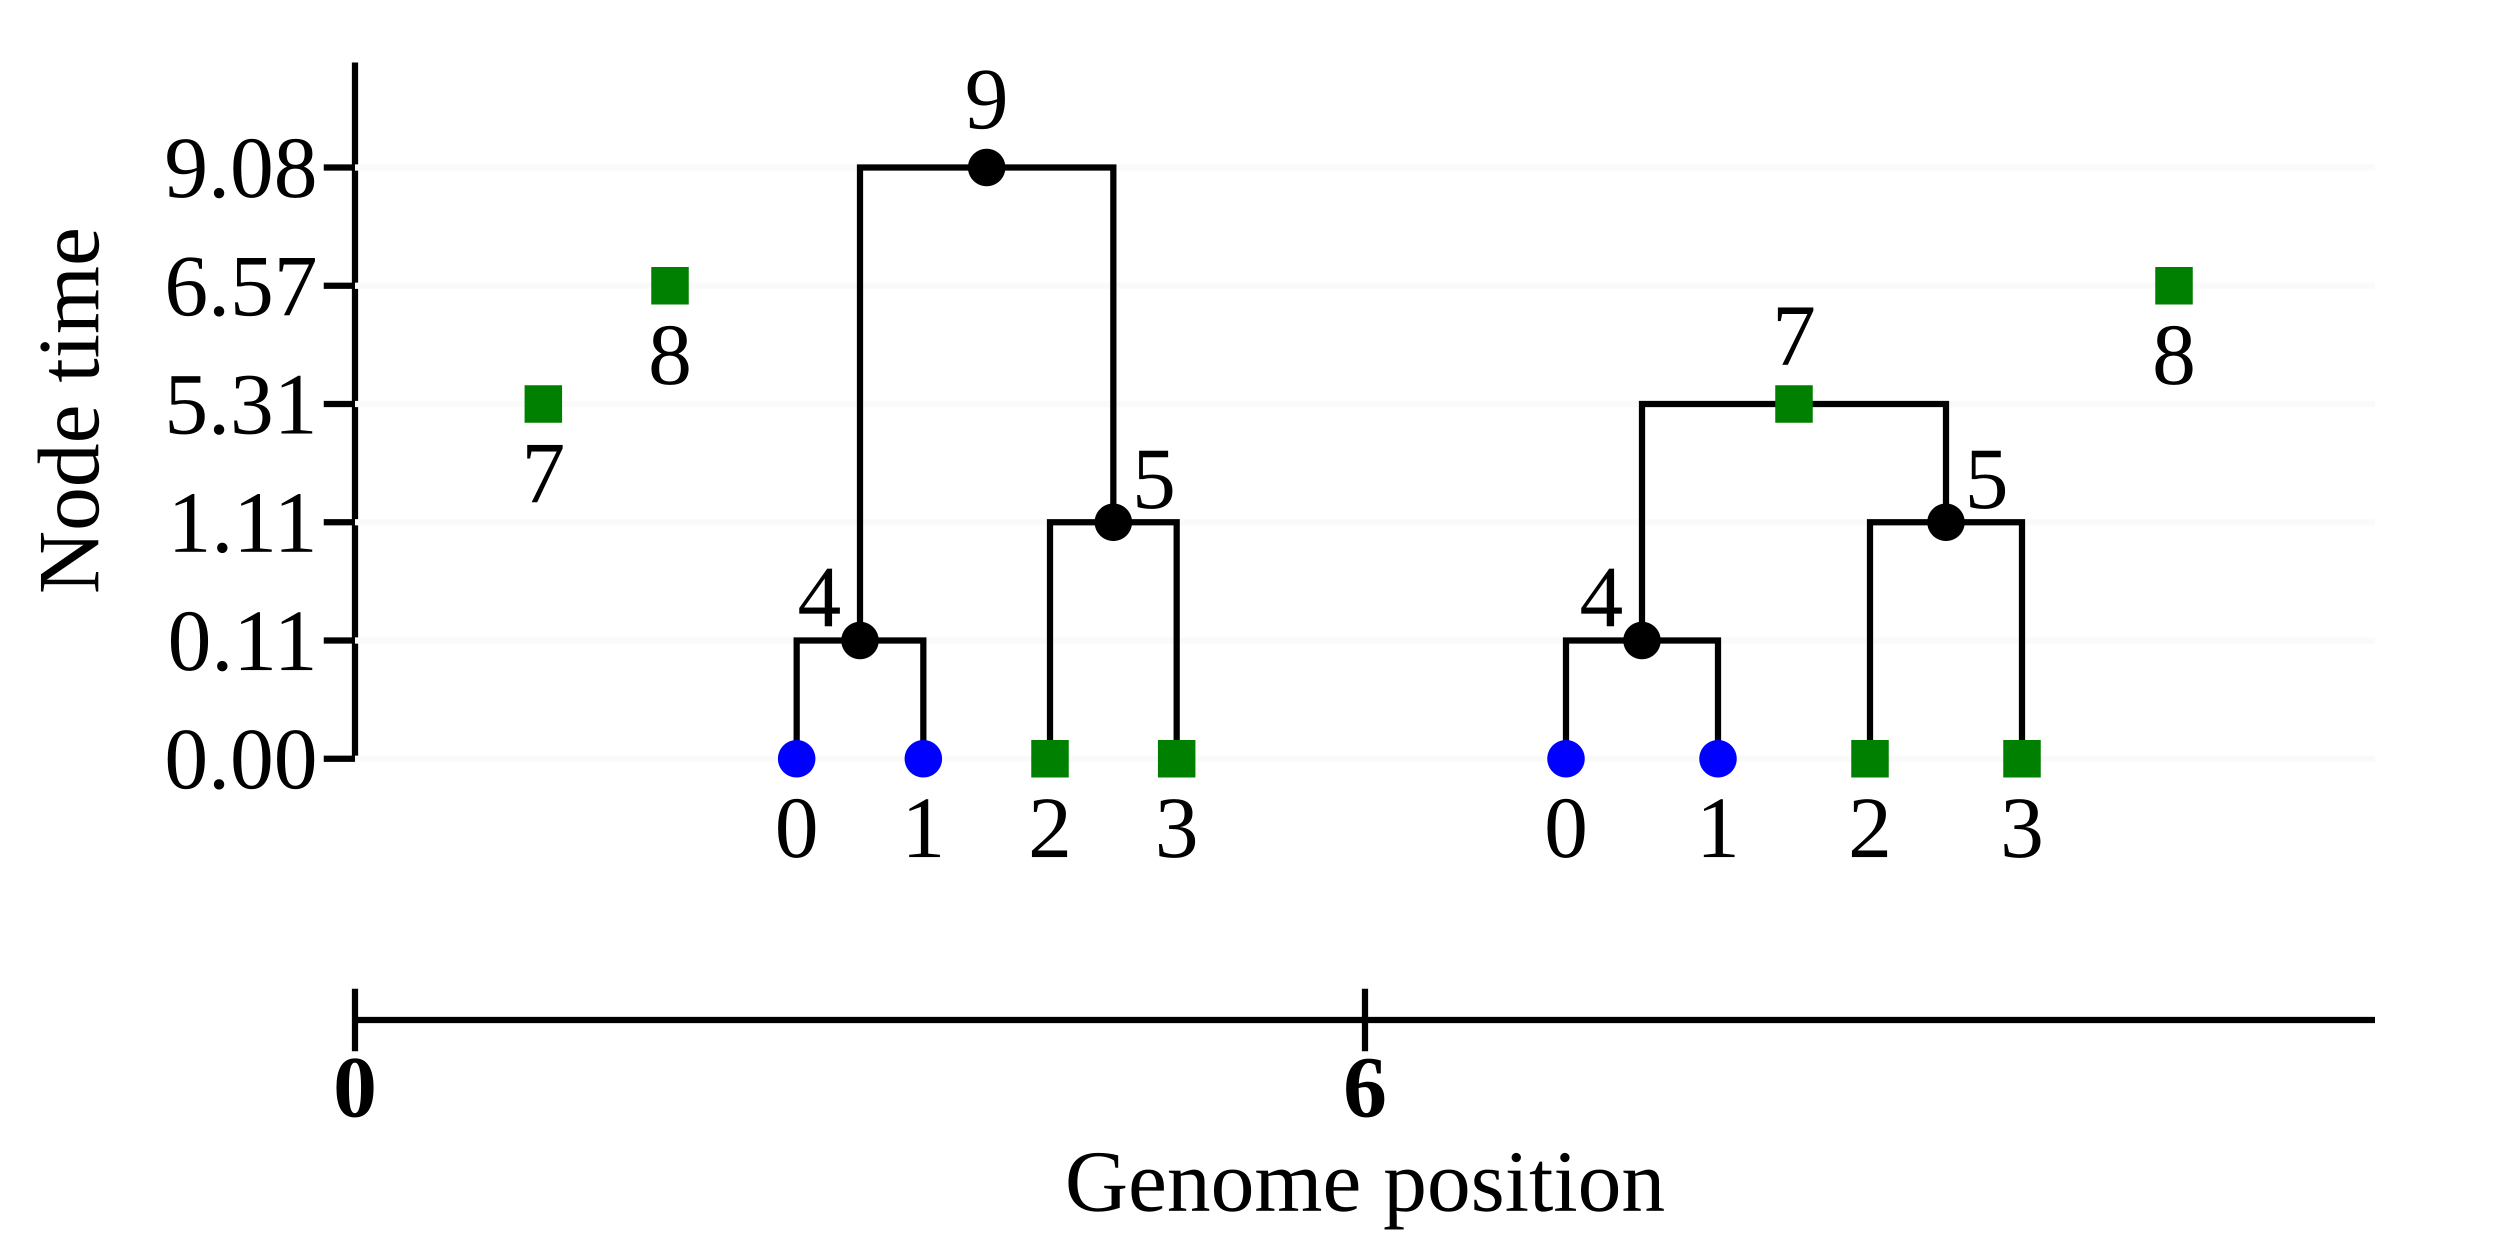
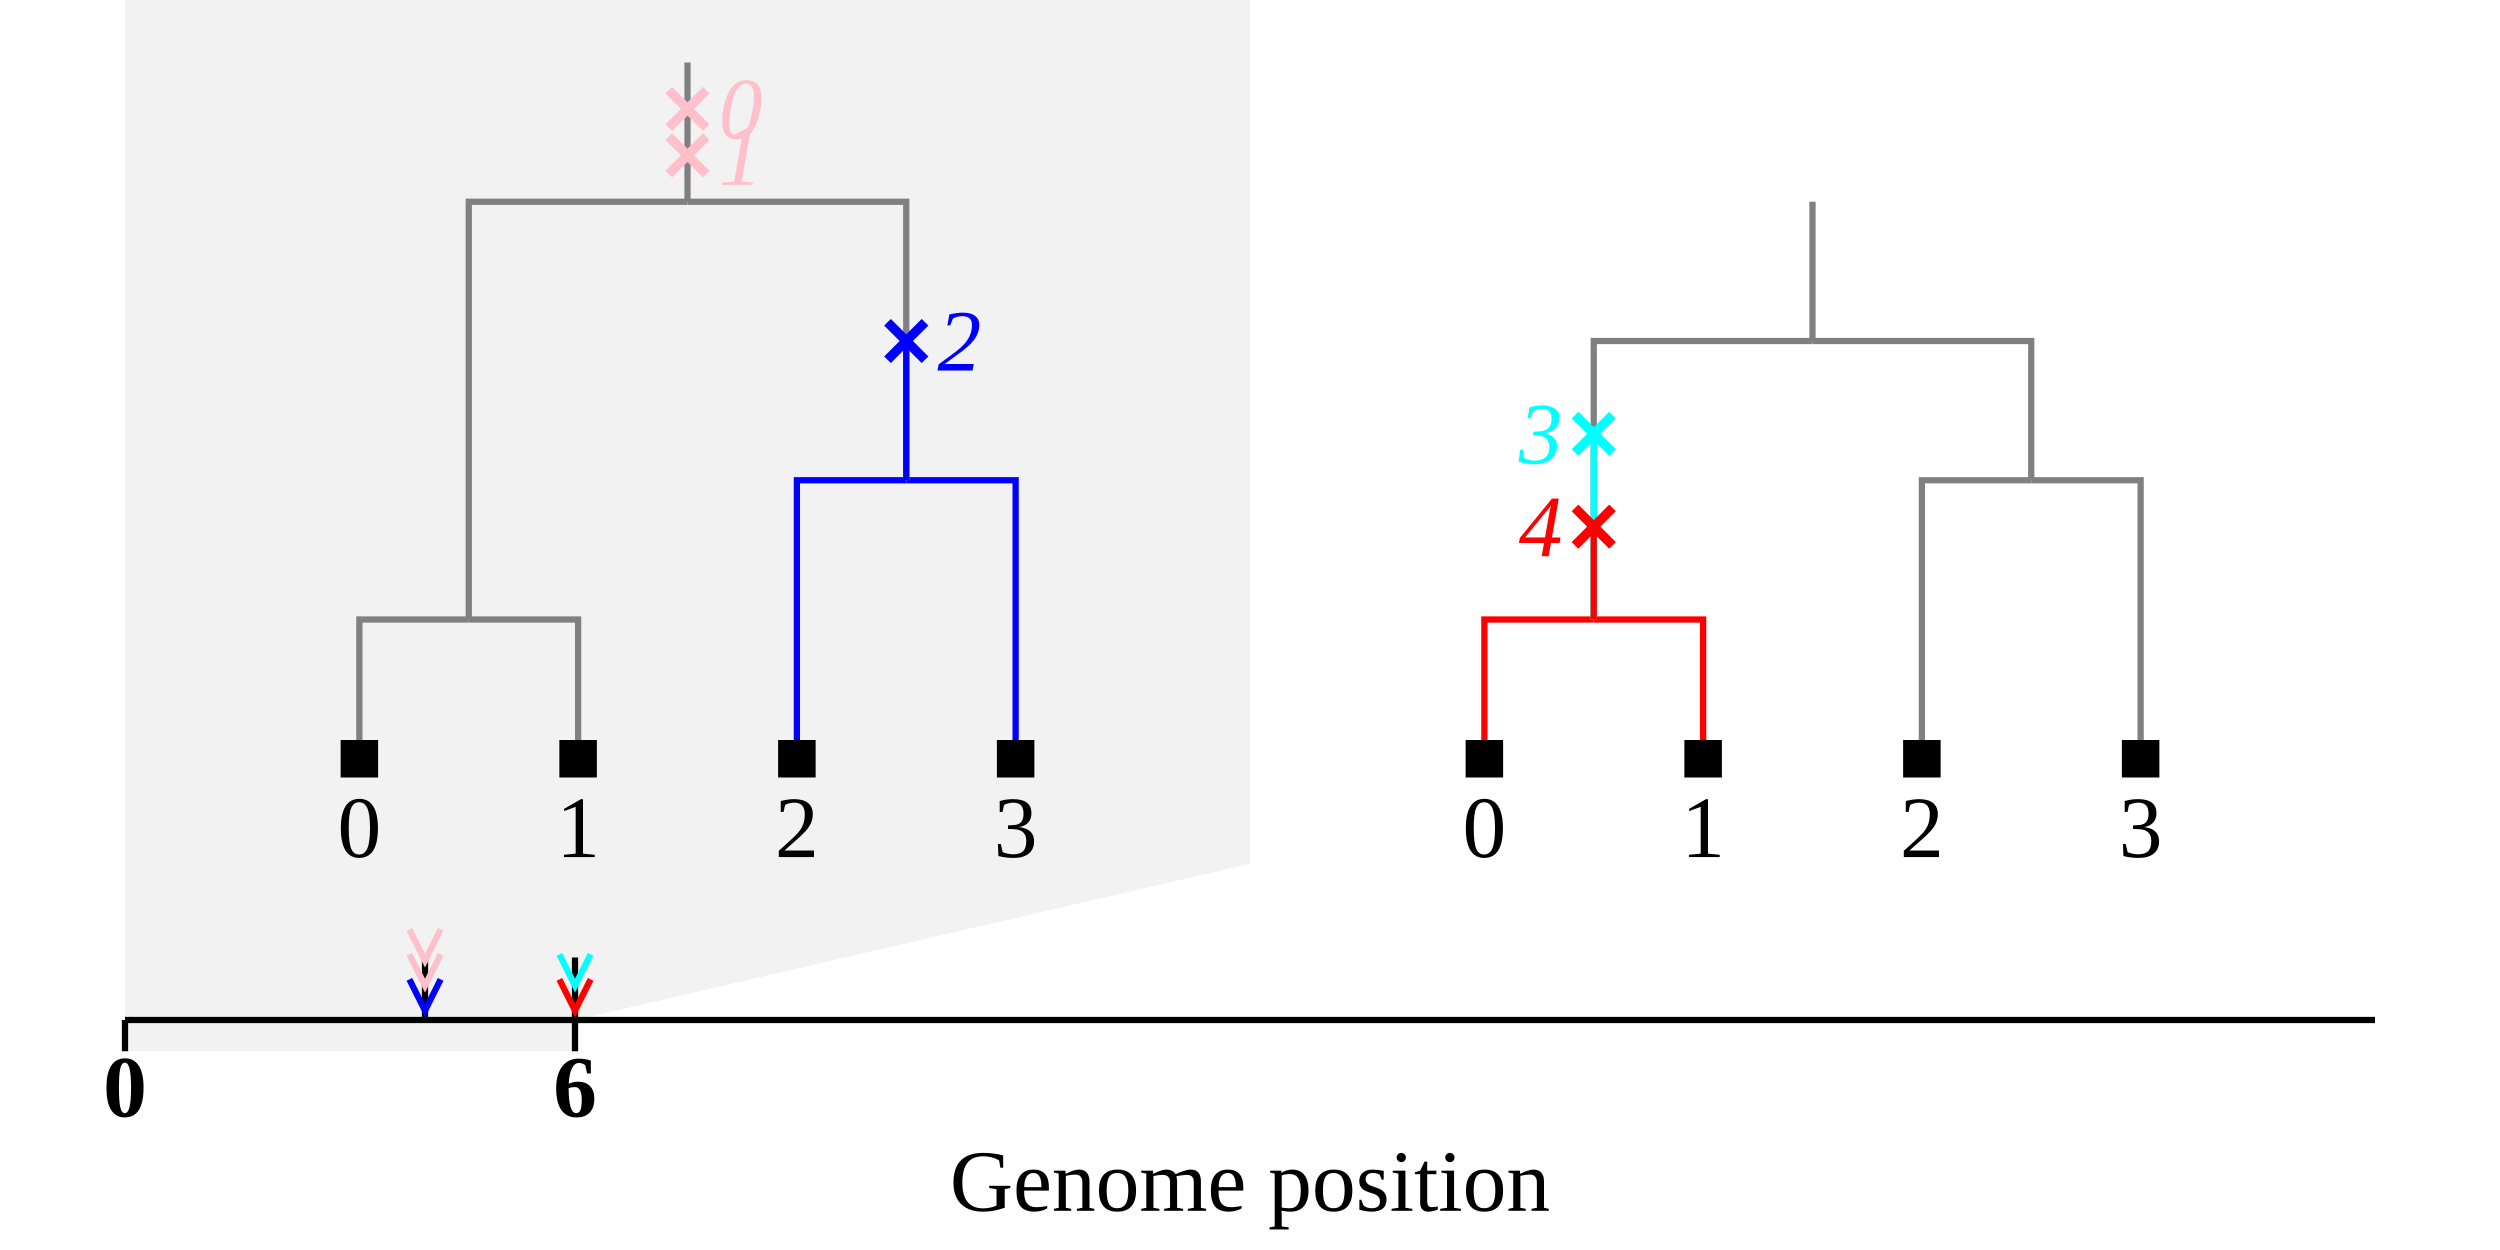
<svg xmlns="http://www.w3.org/2000/svg" baseProfile="full" height="200" version="1.1" width="400">
  <defs>
-     <style type="text/css">.background path {fill: #808080; fill-opacity: 0}.background path:nth-child(odd) {fill-opacity: .1}.axes {font-size: 14px}.x-axis .tick .lab {font-weight: bold; dominant-baseline: hanging}.axes, .tree {font-size: 14px; text-anchor: middle}.axes line, .edge {stroke: black; fill: none}.axes .ax-skip {stroke-dasharray: 4}.y-axis .grid {stroke: #FAFAFA}.node &gt; .sym {fill: black; stroke: none}.site &gt; .sym {stroke: black}.mut text {fill: red; font-style: italic}.mut.extra text {fill: hotpink}.mut line {fill: none; stroke: none}.mut .sym {fill: none; stroke: red}.mut.extra .sym {stroke: hotpink}.node .mut .sym {stroke-width: 1.5px}.tree text, .tree-sequence text {dominant-baseline: central}.plotbox .lab.lft {text-anchor: end}.plotbox .lab.rgt {text-anchor: start}.leaf .sym {fill: blue} .sample &gt; .sym {fill: green}</style>
+     <style type="text/css">.background path {fill: #808080; fill-opacity: 0}.background path:nth-child(odd) {fill-opacity: .1}.axes {font-size: 14px}.x-axis .tick .lab {font-weight: bold; dominant-baseline: hanging}.axes, .tree {font-size: 14px; text-anchor: middle}.axes line, .edge {stroke: black; fill: none}.axes .ax-skip {stroke-dasharray: 4}.y-axis .grid {stroke: #FAFAFA}.node &gt; .sym {fill: black; stroke: none}.site &gt; .sym {stroke: black}.mut text {fill: red; font-style: italic}.mut.extra text {fill: hotpink}.mut line {fill: none; stroke: none}.mut .sym {fill: none; stroke: red}.mut.extra .sym {stroke: hotpink}.node .mut .sym {stroke-width: 1.5px}.tree text, .tree-sequence text {dominant-baseline: central}.plotbox .lab.lft {text-anchor: end}.plotbox .lab.rgt {text-anchor: start}.edge {stroke: grey}.mut .sym{stroke:pink} .mut text{fill:pink}.mut.m2 .sym, .m2&gt;line, .m2&gt;.node .edge{stroke:blue} .mut.m2 .lab{fill:blue}.mut.m3 .sym, .m3&gt;line, .m3&gt;.node .edge{stroke:cyan} .mut.m3 .lab{fill:cyan}.mut.m4 .sym, .m4&gt;line, .m4&gt;.node .edge{stroke:red} .mut.m4 .lab{fill:red}.node:not(.leaf) &gt; .sym, .node:not(.leaf) &gt; .lab {display: none}</style>
  </defs>
  <g class="tree-sequence">
+     <g class="background">
+       <path d="M20,0 l180,0 l0,138.2 l-108,25 l0,5 l-72,0 l0,-5 l0,-25 l0,-138.2z" />
+       <path d="M200,0 l180,0 l0,138.2 l0,25 l0,5 l-288,0 l0,-5 l108,-25 l0,-138.2z" />
+     </g>
    <g class="axes">
      <g class="x-axis">
-         <g class="title" transform="translate(218.4 200)">
+         <g class="title" transform="translate(200 200)">
          <text class="lab" text-anchor="middle" transform="translate(0 -11)">Genome position</text>
        </g>
-         <line class="ax-line" x1="56.8" x2="380" y1="163.2" y2="163.2" />
+         <line class="ax-line" x1="20" x2="380" y1="163.2" y2="163.2" />
        <g class="ticks">
-           <g class="tick" transform="translate(56.8 163.2)">
-             <line x1="0" x2="0" y1="-5" y2="5" />
+           <g class="tick" transform="translate(20 163.2)">
+             <line x1="0" x2="0" y1="0" y2="5" />
            <g transform="translate(0 6)">
              <text class="lab">0</text>
            </g>
          </g>
-           <g class="tick" transform="translate(218.4 163.2)">
-             <line x1="0" x2="0" y1="-5" y2="5" />
+           <g class="tick" transform="translate(92 163.2)">
+             <line x1="0" x2="0" y1="0" y2="5" />
            <g transform="translate(0 6)">
              <text class="lab">6</text>
            </g>
          </g>
        </g>
-       </g>
-       <g class="y-axis">
-         <g class="title" transform="translate(0 65.7)">
-           <text class="lab" text-anchor="middle" transform="translate(11) rotate(-90)">Node time</text>
+         <g class="site s0" transform="translate(68 163.2)">
+           <line class="sym" x1="0" x2="0" y1="0" y2="-10" />
+           <g class="mut m2">
+             <polyline class="sym" points="2.5,-6.5 0,-1.5 -2.5,-6.5" />
+           </g>
+           <g class="mut m1">
+             <polyline class="sym" points="2.5,-10.5 0,-5.5 -2.5,-10.5" />
+           </g>
+           <g class="mut m0">
+             <polyline class="sym" points="2.5,-14.5 0,-9.5 -2.5,-14.5" />
+           </g>
        </g>
-         <line class="ax-line" x1="56.8" x2="56.8" y1="121.4" y2="10" />
-         <g class="ticks">
-           <g class="tick" transform="translate(56.8 121.4)">
-             <line class="grid" x1="0" x2="323.2" y1="0" y2="0" />
-             <line x1="0" x2="-5" y1="0" y2="0" />
-             <g transform="translate(-6 0)">
-               <text class="lab" text-anchor="end">0.00</text>
-             </g>
+         <g class="site s1" transform="translate(92 163.2)">
+           <line class="sym" x1="0" x2="0" y1="0" y2="-10" />
+           <g class="mut m4">
+             <polyline class="sym" points="2.5,-6.5 0,-1.5 -2.5,-6.5" />
          </g>
-           <g class="tick" transform="translate(56.8 102.48)">
-             <line class="grid" x1="0" x2="323.2" y1="0" y2="0" />
-             <line x1="0" x2="-5" y1="0" y2="0" />
-             <g transform="translate(-6 0)">
-               <text class="lab" text-anchor="end">0.11</text>
-             </g>
-           </g>
-           <g class="tick" transform="translate(56.8 83.56)">
-             <line class="grid" x1="0" x2="323.2" y1="0" y2="0" />
-             <line x1="0" x2="-5" y1="0" y2="0" />
-             <g transform="translate(-6 0)">
-               <text class="lab" text-anchor="end">1.11</text>
-             </g>
-           </g>
-           <g class="tick" transform="translate(56.8 64.64)">
-             <line class="grid" x1="0" x2="323.2" y1="0" y2="0" />
-             <line x1="0" x2="-5" y1="0" y2="0" />
-             <g transform="translate(-6 0)">
-               <text class="lab" text-anchor="end">5.31</text>
-             </g>
-           </g>
-           <g class="tick" transform="translate(56.8 45.72)">
-             <line class="grid" x1="0" x2="323.2" y1="0" y2="0" />
-             <line x1="0" x2="-5" y1="0" y2="0" />
-             <g transform="translate(-6 0)">
-               <text class="lab" text-anchor="end">6.57</text>
-             </g>
-           </g>
-           <g class="tick" transform="translate(56.8 26.8)">
-             <line class="grid" x1="0" x2="323.2" y1="0" y2="0" />
-             <line x1="0" x2="-5" y1="0" y2="0" />
-             <g transform="translate(-6 0)">
-               <text class="lab" text-anchor="end">9.08</text>
-             </g>
+           <g class="mut m3">
+             <polyline class="sym" points="2.5,-10.5 0,-5.5 -2.5,-10.5" />
          </g>
        </g>
      </g>
    </g>
    <g class="plotbox trees">
-       <g class="tree t-1" transform="translate(56.8 0)">
+       <g class="tree t-1" transform="translate(20 0)">
        <g class="plotbox">
-           <g class="leaf node n7 p0 root sample" transform="translate(30.1333 64.64)">
-             <rect class="sym" height="6" width="6" x="-3" y="-3" />
-             <text class="lab" transform="translate(0 11)">7</text>
-           </g>
-           <g class="leaf node n8 p0 root sample" transform="translate(50.4 45.72)">
-             <rect class="sym" height="6" width="6" x="-3" y="-3" />
-             <text class="lab" transform="translate(0 11)">8</text>
-           </g>
-           <g class="c2 node n9 p0 root" transform="translate(101.067 26.8)">
-             <g class="a9 c2 node n4 p0" transform="translate(-20.2667 75.68)">
-               <g class="a4 leaf node n0 p0" transform="translate(-10.1333 18.92)">
-                 <path class="edge" d="M 0 0 V -18.92 H 10.133" />
-                 <circle class="sym" cx="0" cy="0" r="3" />
+           <g class="c2 m0 m1 node n9 p0 root s0" transform="translate(90 32.28)">
+             <g class="a9 c2 node n4 p0" transform="translate(-35 66.84)">
+               <g class="a4 leaf node n0 p0 sample" transform="translate(-17.5 22.28)">
+                 <path class="edge" d="M 0 0 V -22.28 H 17.5" />
+                 <rect class="sym" height="6" width="6" x="-3" y="-3" />
                <text class="lab" transform="translate(0 11)">0</text>
              </g>
-               <g class="a4 leaf node n1 p0" transform="translate(10.1333 18.92)">
-                 <path class="edge" d="M 0 0 V -18.92 H -10.133" />
-                 <circle class="sym" cx="0" cy="0" r="3" />
+               <g class="a4 leaf node n1 p0 sample" transform="translate(17.5 22.28)">
+                 <path class="edge" d="M 0 0 V -22.28 H -17.5" />
+                 <rect class="sym" height="6" width="6" x="-3" y="-3" />
                <text class="lab" transform="translate(0 11)">1</text>
              </g>
-               <path class="edge" d="M 0 0 V -75.68 H 20.267" />
+               <path class="edge" d="M 0 0 V -66.84 H 35" />
              <circle class="sym" cx="0" cy="0" r="3" />
              <text class="lab lft" transform="translate(-3 -7.0)">4</text>
            </g>
-             <g class="a9 c2 node n5 p0" transform="translate(20.2667 56.76)">
-               <g class="a5 leaf node n2 p0 sample" transform="translate(-10.1333 37.84)">
-                 <path class="edge" d="M 0 0 V -37.84 H 10.133" />
+             <g class="a9 c2 m2 node n5 p0 s0" transform="translate(35 44.56)">
+               <g class="a5 leaf node n2 p0 sample" transform="translate(-17.5 44.56)">
+                 <path class="edge" d="M 0 0 V -44.56 H 17.5" />
                <rect class="sym" height="6" width="6" x="-3" y="-3" />
                <text class="lab" transform="translate(0 11)">2</text>
              </g>
-               <g class="a5 leaf node n3 p0 sample" transform="translate(10.1333 37.84)">
-                 <path class="edge" d="M 0 0 V -37.84 H -10.133" />
+               <g class="a5 leaf node n3 p0 sample" transform="translate(17.5 44.56)">
+                 <path class="edge" d="M 0 0 V -44.56 H -17.5" />
                <rect class="sym" height="6" width="6" x="-3" y="-3" />
                <text class="lab" transform="translate(0 11)">3</text>
              </g>
-               <path class="edge" d="M 0 0 V -56.76 H -20.267" />
+               <path class="edge" d="M 0 0 V -44.56 H -35" />
+               <g class="mut m2 s0" transform="translate(0 -22.28)">
+                 <line x1="0" x2="0" y1="0" y2="22.28" />
+                 <path class="sym" d="M -3,-3 l 6,6 M -3,3 l 6,-6" />
+                 <text class="lab rgt" transform="translate(5 0)">2</text>
+               </g>
              <circle class="sym" cx="0" cy="0" r="3" />
              <text class="lab rgt" transform="translate(3 -7.0)">5</text>
            </g>
+             <path class="edge" d="M 0 0 V -22.28 H 0" />
+             <g class="mut m0 s0" transform="translate(0 -14.8533)">
+               <line x1="0" x2="0" y1="0" y2="14.853" />
+               <path class="sym" d="M -3,-3 l 6,6 M -3,3 l 6,-6" />
+               <text class="lab rgt" transform="translate(5 0)">0</text>
+             </g>
+             <g class="mut m1 s0" transform="translate(0 -7.42667)">
+               <line x1="0" x2="0" y1="0" y2="7.427" />
+               <path class="sym" d="M -3,-3 l 6,6 M -3,3 l 6,-6" />
+               <text class="lab rgt" transform="translate(5 0)">1</text>
+             </g>
            <circle class="sym" cx="0" cy="0" r="3" />
-             <text class="lab" transform="translate(0 -11)">9</text>
+             <text class="lab rgt" transform="translate(3 -7.0)">9</text>
          </g>
        </g>
      </g>
-       <g class="tree t0" transform="translate(218.4 0)">
+       <g class="tree t0" transform="translate(200 0)">
        <g class="plotbox">
-           <g class="c2 node n7 p0 root sample" transform="translate(68.64 64.64)">
-             <g class="a7 c2 node n4 p0" transform="translate(-24.32 37.84)">
-               <g class="a4 leaf node n0 p0" transform="translate(-12.16 18.92)">
-                 <path class="edge" d="M 0 0 V -18.92 H 12.16" />
-                 <circle class="sym" cx="0" cy="0" r="3" />
+           <g class="c2 node n7 p0 root" transform="translate(90 54.56)">
+             <g class="a7 c2 m3 m4 node n4 p0 s1" transform="translate(-35 44.56)">
+               <g class="a4 leaf node n0 p0 sample" transform="translate(-17.5 22.28)">
+                 <path class="edge" d="M 0 0 V -22.28 H 17.5" />
+                 <rect class="sym" height="6" width="6" x="-3" y="-3" />
                <text class="lab" transform="translate(0 11)">0</text>
              </g>
-               <g class="a4 leaf node n1 p0" transform="translate(12.16 18.92)">
-                 <path class="edge" d="M 0 0 V -18.92 H -12.16" />
-                 <circle class="sym" cx="0" cy="0" r="3" />
+               <g class="a4 leaf node n1 p0 sample" transform="translate(17.5 22.28)">
+                 <path class="edge" d="M 0 0 V -22.28 H -17.5" />
+                 <rect class="sym" height="6" width="6" x="-3" y="-3" />
                <text class="lab" transform="translate(0 11)">1</text>
              </g>
-               <path class="edge" d="M 0 0 V -37.84 H 24.32" />
+               <path class="edge" d="M 0 0 V -44.56 H 35" />
+               <g class="mut m3 s1" transform="translate(0 -29.7067)">
+                 <line x1="0" x2="0" y1="0" y2="29.707" />
+                 <path class="sym" d="M -3,-3 l 6,6 M -3,3 l 6,-6" />
+                 <text class="lab lft" transform="translate(-5 0)">3</text>
+               </g>
+               <g class="mut m4 s1" transform="translate(0 -14.8533)">
+                 <line x1="0" x2="0" y1="0" y2="14.853" />
+                 <path class="sym" d="M -3,-3 l 6,6 M -3,3 l 6,-6" />
+                 <text class="lab lft" transform="translate(-5 0)">4</text>
+               </g>
              <circle class="sym" cx="0" cy="0" r="3" />
              <text class="lab lft" transform="translate(-3 -7.0)">4</text>
            </g>
-             <g class="a7 c2 node n5 p0" transform="translate(24.32 18.92)">
-               <g class="a5 leaf node n2 p0 sample" transform="translate(-12.16 37.84)">
-                 <path class="edge" d="M 0 0 V -37.84 H 12.16" />
+             <g class="a7 c2 node n5 p0" transform="translate(35 22.28)">
+               <g class="a5 leaf node n2 p0 sample" transform="translate(-17.5 44.56)">
+                 <path class="edge" d="M 0 0 V -44.56 H 17.5" />
                <rect class="sym" height="6" width="6" x="-3" y="-3" />
                <text class="lab" transform="translate(0 11)">2</text>
              </g>
-               <g class="a5 leaf node n3 p0 sample" transform="translate(12.16 37.84)">
-                 <path class="edge" d="M 0 0 V -37.84 H -12.16" />
+               <g class="a5 leaf node n3 p0 sample" transform="translate(17.5 44.56)">
+                 <path class="edge" d="M 0 0 V -44.56 H -17.5" />
                <rect class="sym" height="6" width="6" x="-3" y="-3" />
                <text class="lab" transform="translate(0 11)">3</text>
              </g>
-               <path class="edge" d="M 0 0 V -18.92 H -24.32" />
+               <path class="edge" d="M 0 0 V -22.28 H -35" />
              <circle class="sym" cx="0" cy="0" r="3" />
              <text class="lab rgt" transform="translate(3 -7.0)">5</text>
            </g>
-             <rect class="sym" height="6" width="6" x="-3" y="-3" />
-             <text class="lab" transform="translate(0 -11)">7</text>
-           </g>
-           <g class="leaf node n8 p0 root sample" transform="translate(129.44 45.72)">
-             <rect class="sym" height="6" width="6" x="-3" y="-3" />
-             <text class="lab" transform="translate(0 11)">8</text>
+             <path class="edge" d="M 0 0 V -22.28 H 0" />
+             <circle class="sym" cx="0" cy="0" r="3" />
+             <text class="lab rgt" transform="translate(3 -7.0)">7</text>
          </g>
        </g>
      </g>
    </g>
  </g>
</svg>
